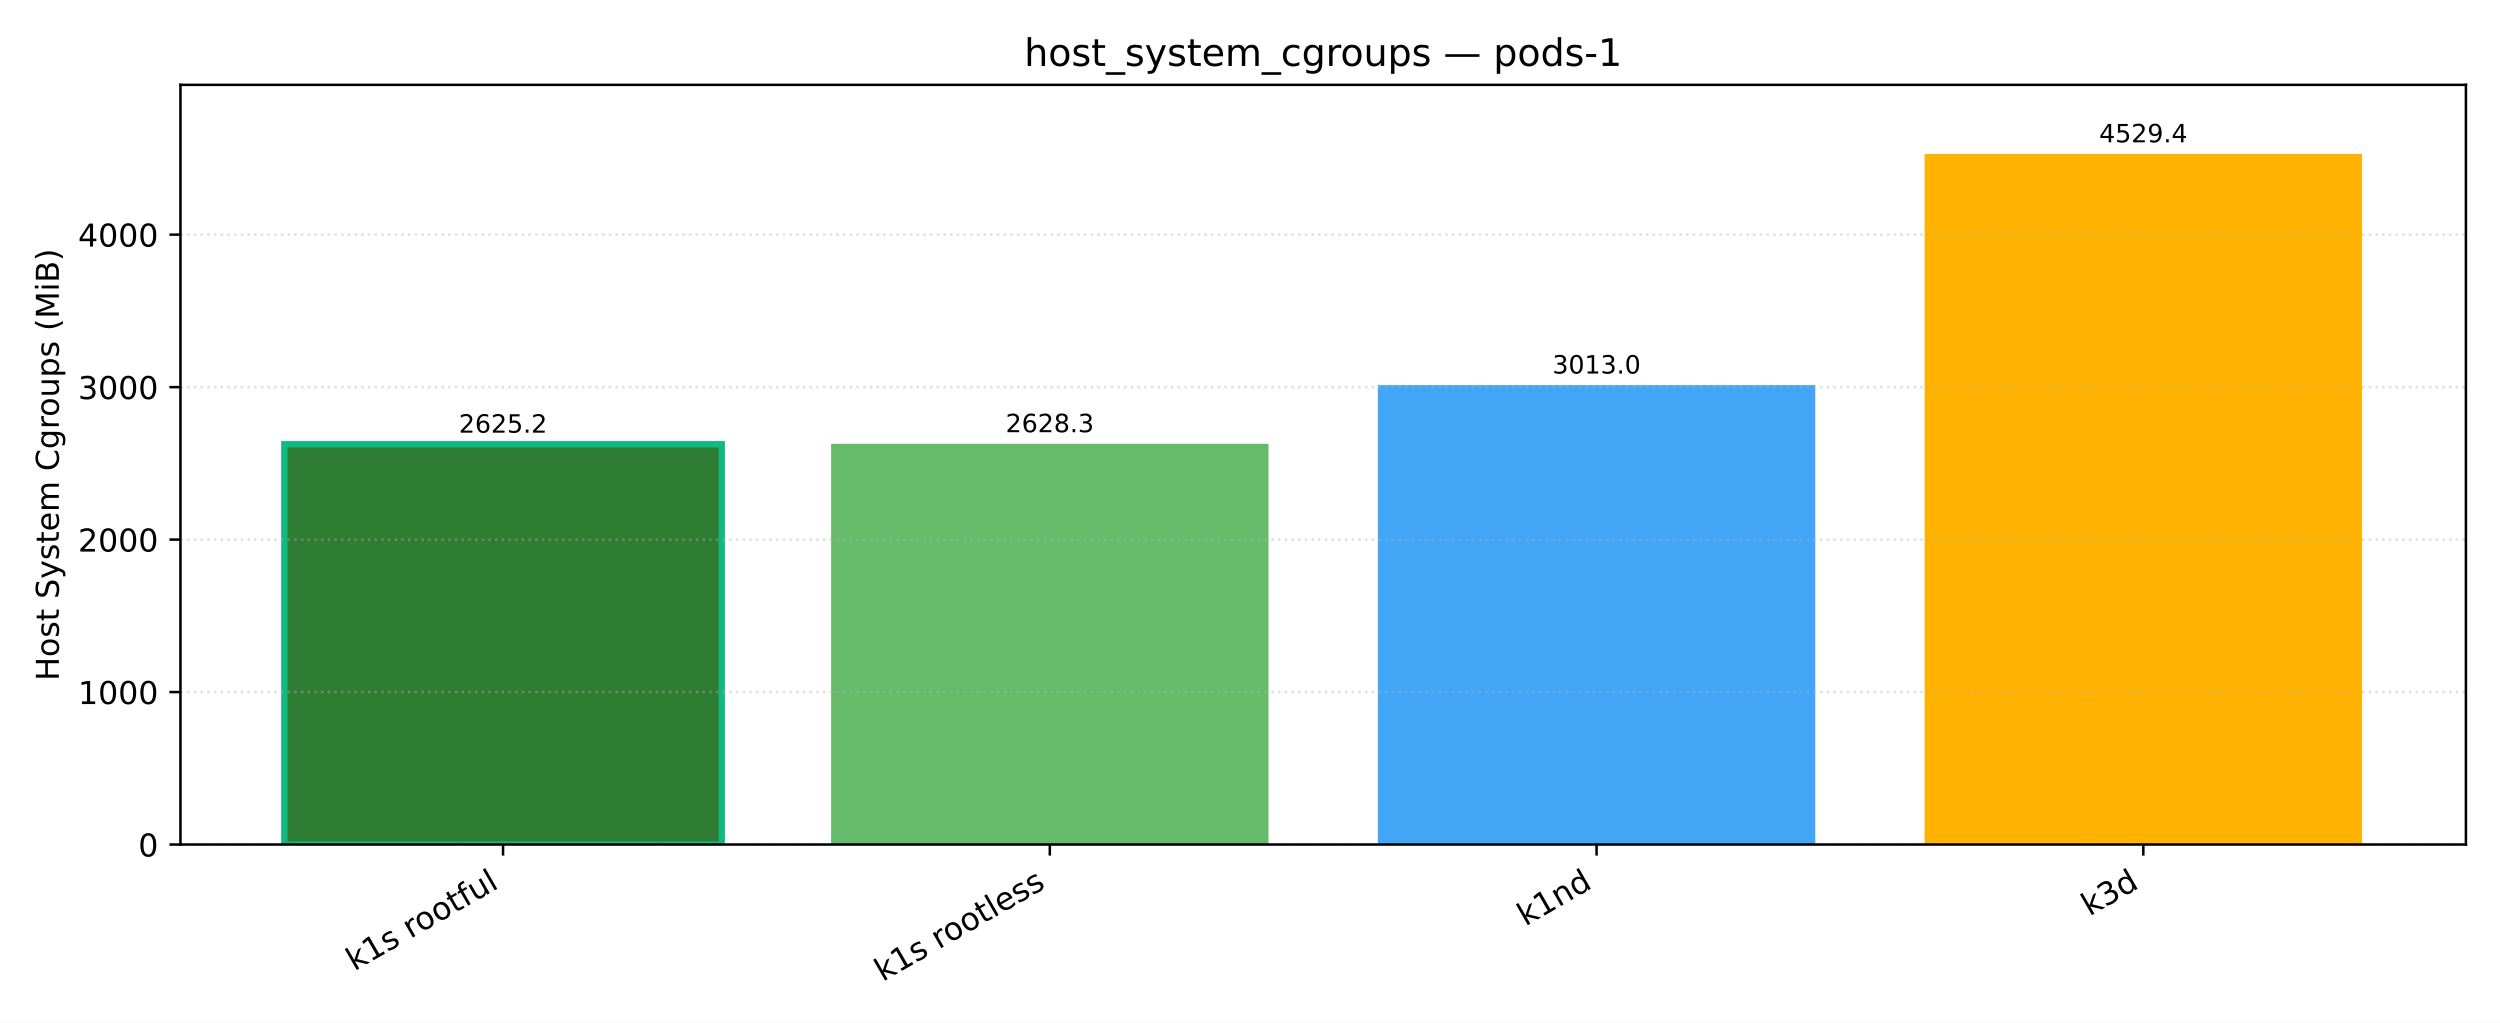
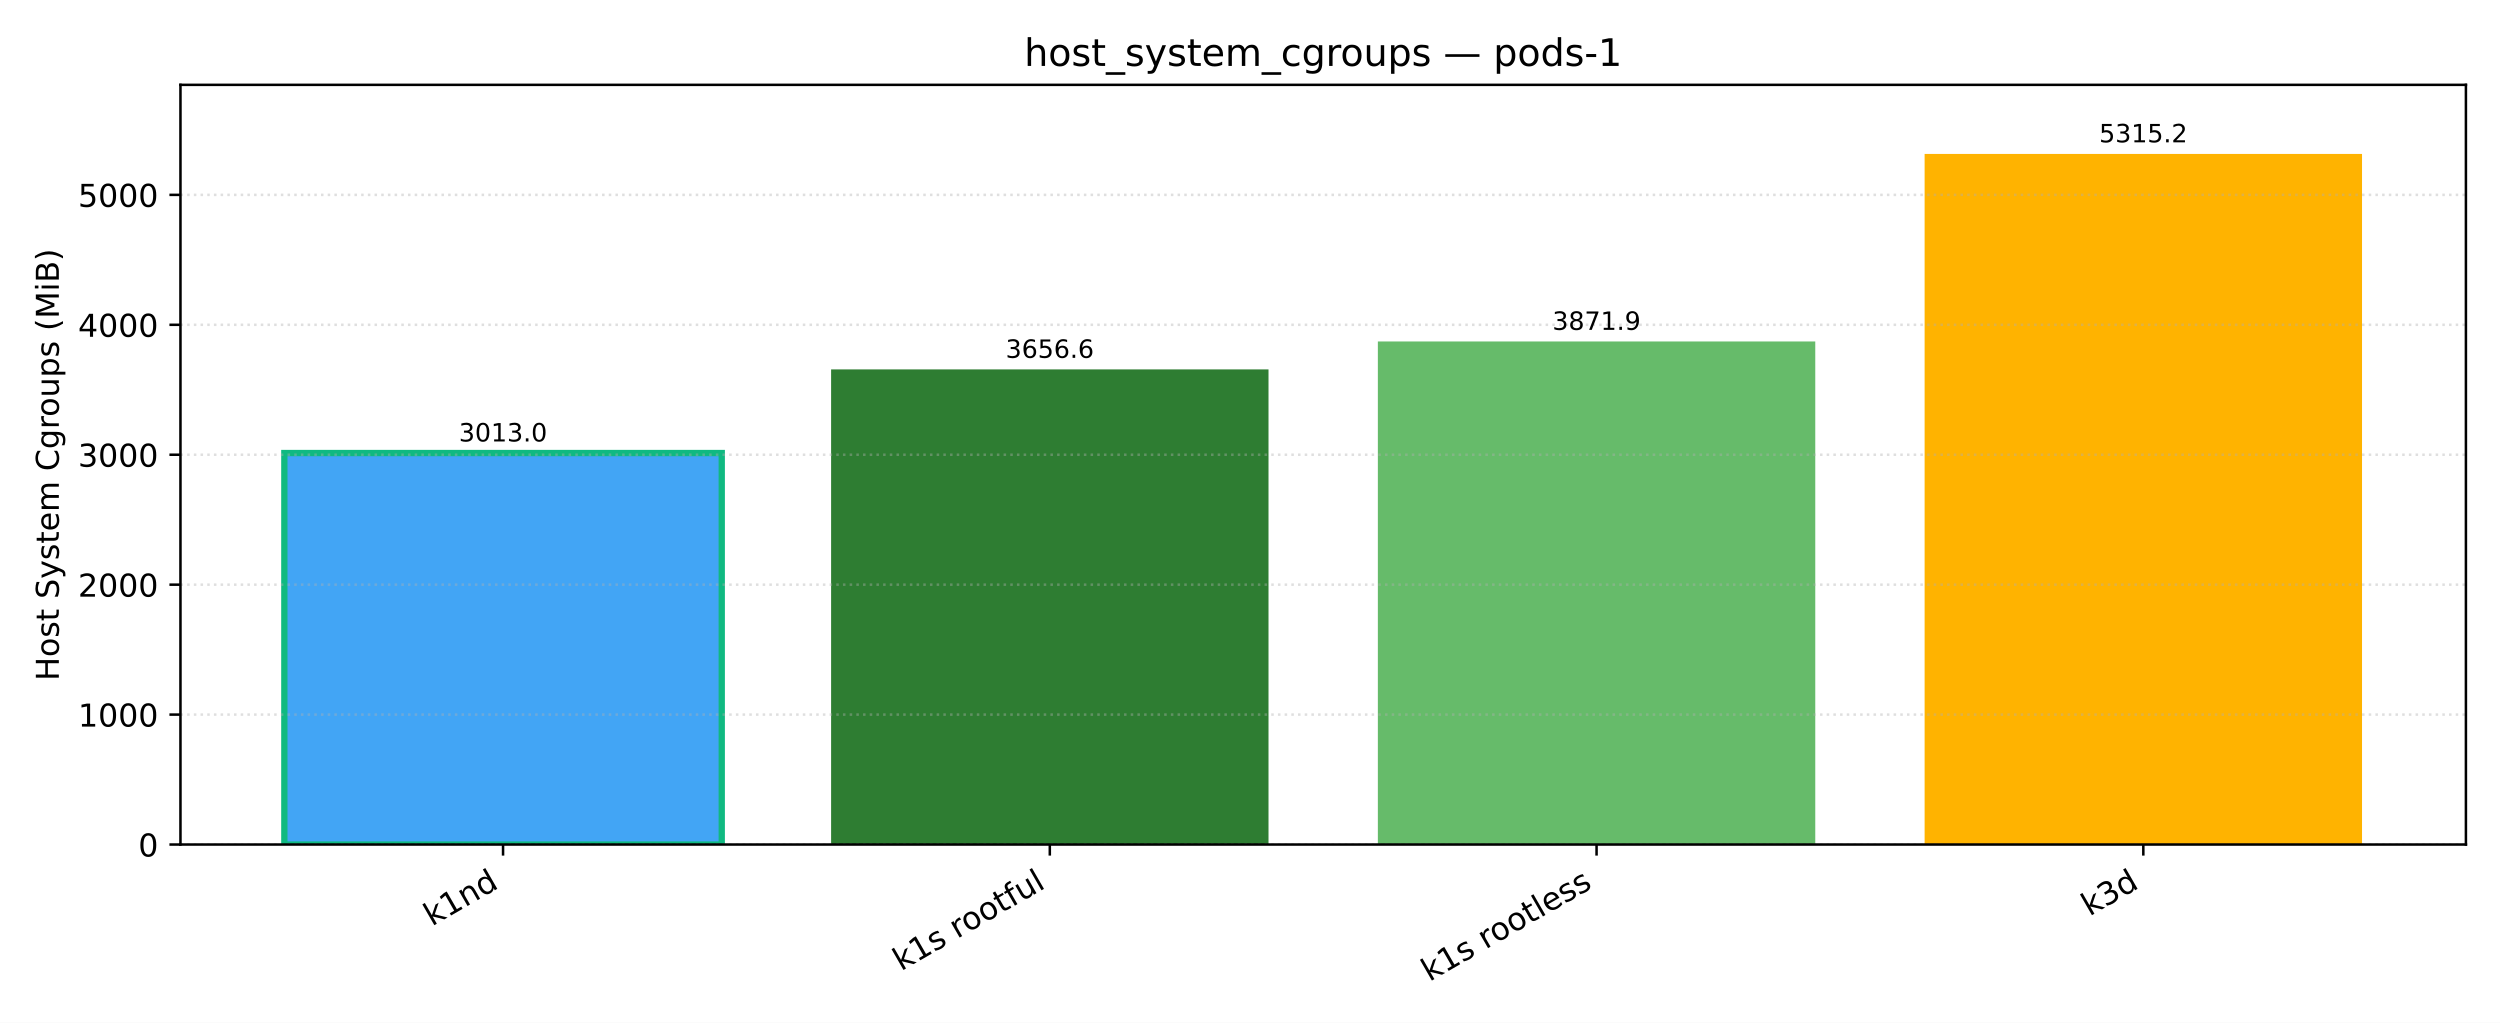
<svg xmlns="http://www.w3.org/2000/svg" xmlns:xlink="http://www.w3.org/1999/xlink" width="792pt" height="324pt" viewBox="0 0 792 324" version="1.1">
  <defs>
    <style type="text/css">*{stroke-linejoin: round; stroke-linecap: butt}</style>
  </defs>
  <g id="figure_1">
    <g id="patch_1">
      <path d="M 0 324  L 792 324  L 792 0  L 0 0  z " style="fill: #ffffff" />
    </g>
    <g id="axes_1">
      <g id="patch_2">
        <path d="M 57.17 267.545  L 781.2 267.545  L 781.2 26.88  L 57.17 26.88  z " style="fill: #ffffff" />
      </g>
      <g id="patch_3">
-         <path d="M 90.08 267.545  L 228.651 267.545  L 228.651 140.74  L 90.08 140.74  z " clip-path="url(#pc130ec7888)" style="fill: #2e7d32; stroke: #10b981; stroke-width: 2; stroke-linejoin: miter" />
+         <path d="M 90.08 267.545  L 228.651 267.545  L 228.651 143.522  L 90.08 143.522  z " clip-path="url(#p86b95790e3)" style="fill: #42a5f5; stroke: #10b981; stroke-width: 2; stroke-linejoin: miter" />
      </g>
      <g id="patch_4">
-         <path d="M 263.293 267.545  L 401.864 267.545  L 401.864 140.59  L 263.293 140.59  z " clip-path="url(#pc130ec7888)" style="fill: #66bb6a" />
+         <path d="M 263.293 267.545  L 401.864 267.545  L 401.864 117.031  L 263.293 117.031  z " clip-path="url(#p86b95790e3)" style="fill: #2e7d32" />
      </g>
      <g id="patch_5">
-         <path d="M 436.506 267.545  L 575.077 267.545  L 575.077 122.005  L 436.506 122.005  z " clip-path="url(#pc130ec7888)" style="fill: #42a5f5" />
+         <path d="M 436.506 267.545  L 575.077 267.545  L 575.077 108.17  L 436.506 108.17  z " clip-path="url(#p86b95790e3)" style="fill: #66bb6a" />
      </g>
      <g id="patch_6">
-         <path d="M 609.719 267.545  L 748.29 267.545  L 748.29 48.759  L 609.719 48.759  z " clip-path="url(#pc130ec7888)" style="fill: #ffb300" />
+         <path d="M 609.719 267.545  L 748.29 267.545  L 748.29 48.759  L 609.719 48.759  z " clip-path="url(#p86b95790e3)" style="fill: #ffb300" />
      </g>
      <g id="matplotlib.axis_1">
        <g id="xtick_1">
          <g id="line2d_1">
            <defs>
-               <path id="m2b2099a09c" d="M 0 0  L 0 3.5  " style="stroke: #000000; stroke-width: 0.8" />
+               <path id="m931695b531" d="M 0 0  L 0 3.5  " style="stroke: #000000; stroke-width: 0.8" />
            </defs>
            <g>
-               <use xlink:href="#m2b2099a09c" x="159.366" y="267.545" style="stroke: #000000; stroke-width: 0.8" />
+               <use xlink:href="#m931695b531" x="159.366" y="267.545" style="stroke: #000000; stroke-width: 0.8" />
            </g>
          </g>
          <g id="text_1">
-             <g transform="translate(112.2356 307.7361) rotate(-30) scale(0.1 -0.1)">
+             <g transform="translate(136.8145 293.5454) rotate(-30) scale(0.1 -0.1)">
              <defs>
                <path id="DejaVuSans-6b" d="M 581 4863  L 1159 4863  L 1159 1991  L 2875 3500  L 3609 3500  L 1753 1863  L 3688 0  L 2938 0  L 1159 1709  L 1159 0  L 581 0  L 581 4863  z " transform="scale(0.015625)" />
                <path id="DejaVuSans-31" d="M 794 531  L 1825 531  L 1825 4091  L 703 3866  L 703 4441  L 1819 4666  L 2450 4666  L 2450 531  L 3481 531  L 3481 0  L 794 0  L 794 531  z " transform="scale(0.015625)" />
+                 <path id="DejaVuSans-6e" d="M 3513 2113  L 3513 0  L 2938 0  L 2938 2094  Q 2938 2591 2744 2837  Q 2550 3084 2163 3084  Q 1697 3084 1428 2787  Q 1159 2491 1159 1978  L 1159 0  L 581 0  L 581 3500  L 1159 3500  L 1159 2956  Q 1366 3272 1645 3428  Q 1925 3584 2291 3584  Q 2894 3584 3203 3211  Q 3513 2838 3513 2113  z " transform="scale(0.015625)" />
+                 <path id="DejaVuSans-64" d="M 2906 2969  L 2906 4863  L 3481 4863  L 3481 0  L 2906 0  L 2906 525  Q 2725 213 2448 61  Q 2172 -91 1784 -91  Q 1150 -91 751 415  Q 353 922 353 1747  Q 353 2572 751 3078  Q 1150 3584 1784 3584  Q 2172 3584 2448 3432  Q 2725 3281 2906 2969  z M 947 1747  Q 947 1113 1208 752  Q 1469 391 1925 391  Q 2381 391 2643 752  Q 2906 1113 2906 1747  Q 2906 2381 2643 2742  Q 2381 3103 1925 3103  Q 1469 3103 1208 2742  Q 947 2381 947 1747  z " transform="scale(0.015625)" />
+               </defs>
+               <use xlink:href="#DejaVuSans-6b" />
+               <use xlink:href="#DejaVuSans-31" transform="translate(57.91016 0)" />
+               <use xlink:href="#DejaVuSans-6e" transform="translate(121.5332 0)" />
+               <use xlink:href="#DejaVuSans-64" transform="translate(184.9121 0)" />
+             </g>
+           </g>
+         </g>
+         <g id="xtick_2">
+           <g id="line2d_2">
+             <g>
+               <use xlink:href="#m931695b531" x="332.579" y="267.545" style="stroke: #000000; stroke-width: 0.8" />
+             </g>
+           </g>
+           <g id="text_2">
+             <g transform="translate(285.4486 307.7361) rotate(-30) scale(0.1 -0.1)">
+               <defs>
                <path id="DejaVuSans-73" d="M 2834 3397  L 2834 2853  Q 2591 2978 2328 3040  Q 2066 3103 1784 3103  Q 1356 3103 1142 2972  Q 928 2841 928 2578  Q 928 2378 1081 2264  Q 1234 2150 1697 2047  L 1894 2003  Q 2506 1872 2764 1633  Q 3022 1394 3022 966  Q 3022 478 2636 193  Q 2250 -91 1575 -91  Q 1294 -91 989 -36  Q 684 19 347 128  L 347 722  Q 666 556 975 473  Q 1284 391 1588 391  Q 1994 391 2212 530  Q 2431 669 2431 922  Q 2431 1156 2273 1281  Q 2116 1406 1581 1522  L 1381 1569  Q 847 1681 609 1914  Q 372 2147 372 2553  Q 372 3047 722 3315  Q 1072 3584 1716 3584  Q 2034 3584 2315 3537  Q 2597 3491 2834 3397  z " transform="scale(0.015625)" />
                <path id="DejaVuSans-20" transform="scale(0.015625)" />
                <path id="DejaVuSans-72" d="M 2631 2963  Q 2534 3019 2420 3045  Q 2306 3072 2169 3072  Q 1681 3072 1420 2755  Q 1159 2438 1159 1844  L 1159 0  L 581 0  L 581 3500  L 1159 3500  L 1159 2956  Q 1341 3275 1631 3429  Q 1922 3584 2338 3584  Q 2397 3584 2469 3576  Q 2541 3569 2628 3553  L 2631 2963  z " transform="scale(0.015625)" />
                <path id="DejaVuSans-6f" d="M 1959 3097  Q 1497 3097 1228 2736  Q 959 2375 959 1747  Q 959 1119 1226 758  Q 1494 397 1959 397  Q 2419 397 2687 759  Q 2956 1122 2956 1747  Q 2956 2369 2687 2733  Q 2419 3097 1959 3097  z M 1959 3584  Q 2709 3584 3137 3096  Q 3566 2609 3566 1747  Q 3566 888 3137 398  Q 2709 -91 1959 -91  Q 1206 -91 779 398  Q 353 888 353 1747  Q 353 2609 779 3096  Q 1206 3584 1959 3584  z " transform="scale(0.015625)" />
                <path id="DejaVuSans-74" d="M 1172 4494  L 1172 3500  L 2356 3500  L 2356 3053  L 1172 3053  L 1172 1153  Q 1172 725 1289 603  Q 1406 481 1766 481  L 2356 481  L 2356 0  L 1766 0  Q 1100 0 847 248  Q 594 497 594 1153  L 594 3053  L 172 3053  L 172 3500  L 594 3500  L 594 4494  L 1172 4494  z " transform="scale(0.015625)" />
                <path id="DejaVuSans-66" d="M 2375 4863  L 2375 4384  L 1825 4384  Q 1516 4384 1395 4259  Q 1275 4134 1275 3809  L 1275 3500  L 2222 3500  L 2222 3053  L 1275 3053  L 1275 0  L 697 0  L 697 3053  L 147 3053  L 147 3500  L 697 3500  L 697 3744  Q 697 4328 969 4595  Q 1241 4863 1831 4863  L 2375 4863  z " transform="scale(0.015625)" />
                <path id="DejaVuSans-75" d="M 544 1381  L 544 3500  L 1119 3500  L 1119 1403  Q 1119 906 1312 657  Q 1506 409 1894 409  Q 2359 409 2629 706  Q 2900 1003 2900 1516  L 2900 3500  L 3475 3500  L 3475 0  L 2900 0  L 2900 538  Q 2691 219 2414 64  Q 2138 -91 1772 -91  Q 1169 -91 856 284  Q 544 659 544 1381  z M 1991 3584  L 1991 3584  z " transform="scale(0.015625)" />
                <path id="DejaVuSans-6c" d="M 603 4863  L 1178 4863  L 1178 0  L 603 0  L 603 4863  z " transform="scale(0.015625)" />
              </defs>
              <use xlink:href="#DejaVuSans-6b" />
              <use xlink:href="#DejaVuSans-31" transform="translate(57.91016 0)" />
              <use xlink:href="#DejaVuSans-73" transform="translate(121.5332 0)" />
              <use xlink:href="#DejaVuSans-20" transform="translate(173.6328 0)" />
              <use xlink:href="#DejaVuSans-72" transform="translate(205.4199 0)" />
              <use xlink:href="#DejaVuSans-6f" transform="translate(244.2832 0)" />
              <use xlink:href="#DejaVuSans-6f" transform="translate(305.4648 0)" />
              <use xlink:href="#DejaVuSans-74" transform="translate(366.6465 0)" />
              <use xlink:href="#DejaVuSans-66" transform="translate(405.8555 0)" />
              <use xlink:href="#DejaVuSans-75" transform="translate(441.0605 0)" />
              <use xlink:href="#DejaVuSans-6c" transform="translate(504.4395 0)" />
            </g>
          </g>
        </g>
-         <g id="xtick_2">
-           <g id="line2d_2">
-             <g>
-               <use xlink:href="#m2b2099a09c" x="332.579" y="267.545" style="stroke: #000000; stroke-width: 0.8" />
-             </g>
-           </g>
-           <g id="text_2">
-             <g transform="translate(279.634 311.0931) rotate(-30) scale(0.1 -0.1)">
+         <g id="xtick_3">
+           <g id="line2d_3">
+             <g>
+               <use xlink:href="#m931695b531" x="505.791" y="267.545" style="stroke: #000000; stroke-width: 0.8" />
+             </g>
+           </g>
+           <g id="text_3">
+             <g transform="translate(452.8469 311.0931) rotate(-30) scale(0.1 -0.1)">
              <defs>
                <path id="DejaVuSans-65" d="M 3597 1894  L 3597 1613  L 953 1613  Q 991 1019 1311 708  Q 1631 397 2203 397  Q 2534 397 2845 478  Q 3156 559 3463 722  L 3463 178  Q 3153 47 2828 -22  Q 2503 -91 2169 -91  Q 1331 -91 842 396  Q 353 884 353 1716  Q 353 2575 817 3079  Q 1281 3584 2069 3584  Q 2775 3584 3186 3129  Q 3597 2675 3597 1894  z M 3022 2063  Q 3016 2534 2758 2815  Q 2500 3097 2075 3097  Q 1594 3097 1305 2825  Q 1016 2553 972 2059  L 3022 2063  z " transform="scale(0.015625)" />
              </defs>
              <use xlink:href="#DejaVuSans-6b" />
              <use xlink:href="#DejaVuSans-31" transform="translate(57.91016 0)" />
              <use xlink:href="#DejaVuSans-73" transform="translate(121.5332 0)" />
              <use xlink:href="#DejaVuSans-20" transform="translate(173.6328 0)" />
              <use xlink:href="#DejaVuSans-72" transform="translate(205.4199 0)" />
              <use xlink:href="#DejaVuSans-6f" transform="translate(244.2832 0)" />
              <use xlink:href="#DejaVuSans-6f" transform="translate(305.4648 0)" />
              <use xlink:href="#DejaVuSans-74" transform="translate(366.6465 0)" />
              <use xlink:href="#DejaVuSans-6c" transform="translate(405.8555 0)" />
              <use xlink:href="#DejaVuSans-65" transform="translate(433.6387 0)" />
              <use xlink:href="#DejaVuSans-73" transform="translate(495.1621 0)" />
              <use xlink:href="#DejaVuSans-73" transform="translate(547.2617 0)" />
            </g>
          </g>
        </g>
-         <g id="xtick_3">
-           <g id="line2d_3">
-             <g>
-               <use xlink:href="#m2b2099a09c" x="505.791" y="267.545" style="stroke: #000000; stroke-width: 0.8" />
-             </g>
-           </g>
-           <g id="text_3">
-             <g transform="translate(483.2404 293.5454) rotate(-30) scale(0.1 -0.1)">
-               <defs>
-                 <path id="DejaVuSans-6e" d="M 3513 2113  L 3513 0  L 2938 0  L 2938 2094  Q 2938 2591 2744 2837  Q 2550 3084 2163 3084  Q 1697 3084 1428 2787  Q 1159 2491 1159 1978  L 1159 0  L 581 0  L 581 3500  L 1159 3500  L 1159 2956  Q 1366 3272 1645 3428  Q 1925 3584 2291 3584  Q 2894 3584 3203 3211  Q 3513 2838 3513 2113  z " transform="scale(0.015625)" />
-                 <path id="DejaVuSans-64" d="M 2906 2969  L 2906 4863  L 3481 4863  L 3481 0  L 2906 0  L 2906 525  Q 2725 213 2448 61  Q 2172 -91 1784 -91  Q 1150 -91 751 415  Q 353 922 353 1747  Q 353 2572 751 3078  Q 1150 3584 1784 3584  Q 2172 3584 2448 3432  Q 2725 3281 2906 2969  z M 947 1747  Q 947 1113 1208 752  Q 1469 391 1925 391  Q 2381 391 2643 752  Q 2906 1113 2906 1747  Q 2906 2381 2643 2742  Q 2381 3103 1925 3103  Q 1469 3103 1208 2742  Q 947 2381 947 1747  z " transform="scale(0.015625)" />
-               </defs>
-               <use xlink:href="#DejaVuSans-6b" />
-               <use xlink:href="#DejaVuSans-31" transform="translate(57.91016 0)" />
-               <use xlink:href="#DejaVuSans-6e" transform="translate(121.5332 0)" />
-               <use xlink:href="#DejaVuSans-64" transform="translate(184.9121 0)" />
-             </g>
-           </g>
-         </g>
        <g id="xtick_4">
          <g id="line2d_4">
            <g>
-               <use xlink:href="#m2b2099a09c" x="679.004" y="267.545" style="stroke: #000000; stroke-width: 0.8" />
+               <use xlink:href="#m931695b531" x="679.004" y="267.545" style="stroke: #000000; stroke-width: 0.8" />
            </g>
          </g>
          <g id="text_4">
            <g transform="translate(661.9417 290.3767) rotate(-30) scale(0.1 -0.1)">
              <defs>
                <path id="DejaVuSans-33" d="M 2597 2516  Q 3050 2419 3304 2112  Q 3559 1806 3559 1356  Q 3559 666 3084 287  Q 2609 -91 1734 -91  Q 1441 -91 1130 -33  Q 819 25 488 141  L 488 750  Q 750 597 1062 519  Q 1375 441 1716 441  Q 2309 441 2620 675  Q 2931 909 2931 1356  Q 2931 1769 2642 2001  Q 2353 2234 1838 2234  L 1294 2234  L 1294 2753  L 1863 2753  Q 2328 2753 2575 2939  Q 2822 3125 2822 3475  Q 2822 3834 2567 4026  Q 2313 4219 1838 4219  Q 1578 4219 1281 4162  Q 984 4106 628 3988  L 628 4550  Q 988 4650 1302 4700  Q 1616 4750 1894 4750  Q 2613 4750 3031 4423  Q 3450 4097 3450 3541  Q 3450 3153 3228 2886  Q 3006 2619 2597 2516  z " transform="scale(0.015625)" />
              </defs>
              <use xlink:href="#DejaVuSans-6b" />
              <use xlink:href="#DejaVuSans-33" transform="translate(57.91016 0)" />
              <use xlink:href="#DejaVuSans-64" transform="translate(121.5332 0)" />
            </g>
          </g>
        </g>
      </g>
      <g id="matplotlib.axis_2">
        <g id="ytick_1">
          <g id="line2d_5">
-             <path d="M 57.17 267.545  L 781.2 267.545  " clip-path="url(#pc130ec7888)" style="fill: none; stroke-dasharray: 0.8,1.32; stroke-dashoffset: 0; stroke: #b0b0b0; stroke-opacity: 0.4; stroke-width: 0.8" />
+             <path d="M 57.17 267.545  L 781.2 267.545  " clip-path="url(#p86b95790e3)" style="fill: none; stroke-dasharray: 0.8,1.32; stroke-dashoffset: 0; stroke: #b0b0b0; stroke-opacity: 0.4; stroke-width: 0.8" />
          </g>
          <g id="line2d_6">
            <defs>
-               <path id="m030c474b30" d="M 0 0  L -3.5 0  " style="stroke: #000000; stroke-width: 0.8" />
+               <path id="m3ee2793f07" d="M 0 0  L -3.5 0  " style="stroke: #000000; stroke-width: 0.8" />
            </defs>
            <g>
-               <use xlink:href="#m030c474b30" x="57.17" y="267.545" style="stroke: #000000; stroke-width: 0.8" />
+               <use xlink:href="#m3ee2793f07" x="57.17" y="267.545" style="stroke: #000000; stroke-width: 0.8" />
            </g>
          </g>
          <g id="text_5">
            <g transform="translate(43.8075 271.3447) scale(0.1 -0.1)">
              <defs>
                <path id="DejaVuSans-30" d="M 2034 4250  Q 1547 4250 1301 3770  Q 1056 3291 1056 2328  Q 1056 1369 1301 889  Q 1547 409 2034 409  Q 2525 409 2770 889  Q 3016 1369 3016 2328  Q 3016 3291 2770 3770  Q 2525 4250 2034 4250  z M 2034 4750  Q 2819 4750 3233 4129  Q 3647 3509 3647 2328  Q 3647 1150 3233 529  Q 2819 -91 2034 -91  Q 1250 -91 836 529  Q 422 1150 422 2328  Q 422 3509 836 4129  Q 1250 4750 2034 4750  z " transform="scale(0.015625)" />
              </defs>
              <use xlink:href="#DejaVuSans-30" />
            </g>
          </g>
        </g>
        <g id="ytick_2">
          <g id="line2d_7">
-             <path d="M 57.17 219.242  L 781.2 219.242  " clip-path="url(#pc130ec7888)" style="fill: none; stroke-dasharray: 0.8,1.32; stroke-dashoffset: 0; stroke: #b0b0b0; stroke-opacity: 0.4; stroke-width: 0.8" />
+             <path d="M 57.17 226.383  L 781.2 226.383  " clip-path="url(#p86b95790e3)" style="fill: none; stroke-dasharray: 0.8,1.32; stroke-dashoffset: 0; stroke: #b0b0b0; stroke-opacity: 0.4; stroke-width: 0.8" />
          </g>
          <g id="line2d_8">
            <g>
-               <use xlink:href="#m030c474b30" x="57.17" y="219.242" style="stroke: #000000; stroke-width: 0.8" />
+               <use xlink:href="#m3ee2793f07" x="57.17" y="226.383" style="stroke: #000000; stroke-width: 0.8" />
            </g>
          </g>
          <g id="text_6">
-             <g transform="translate(24.72 223.0411) scale(0.1 -0.1)">
+             <g transform="translate(24.72 230.1822) scale(0.1 -0.1)">
              <use xlink:href="#DejaVuSans-31" />
              <use xlink:href="#DejaVuSans-30" transform="translate(63.62305 0)" />
              <use xlink:href="#DejaVuSans-30" transform="translate(127.2461 0)" />
              <use xlink:href="#DejaVuSans-30" transform="translate(190.8691 0)" />
            </g>
          </g>
        </g>
        <g id="ytick_3">
          <g id="line2d_9">
-             <path d="M 57.17 170.938  L 781.2 170.938  " clip-path="url(#pc130ec7888)" style="fill: none; stroke-dasharray: 0.8,1.32; stroke-dashoffset: 0; stroke: #b0b0b0; stroke-opacity: 0.4; stroke-width: 0.8" />
+             <path d="M 57.17 185.221  L 781.2 185.221  " clip-path="url(#p86b95790e3)" style="fill: none; stroke-dasharray: 0.8,1.32; stroke-dashoffset: 0; stroke: #b0b0b0; stroke-opacity: 0.4; stroke-width: 0.8" />
          </g>
          <g id="line2d_10">
            <g>
-               <use xlink:href="#m030c474b30" x="57.17" y="170.938" style="stroke: #000000; stroke-width: 0.8" />
+               <use xlink:href="#m3ee2793f07" x="57.17" y="185.221" style="stroke: #000000; stroke-width: 0.8" />
            </g>
          </g>
          <g id="text_7">
-             <g transform="translate(24.72 174.7375) scale(0.1 -0.1)">
+             <g transform="translate(24.72 189.0198) scale(0.1 -0.1)">
              <defs>
                <path id="DejaVuSans-32" d="M 1228 531  L 3431 531  L 3431 0  L 469 0  L 469 531  Q 828 903 1448 1529  Q 2069 2156 2228 2338  Q 2531 2678 2651 2914  Q 2772 3150 2772 3378  Q 2772 3750 2511 3984  Q 2250 4219 1831 4219  Q 1534 4219 1204 4116  Q 875 4013 500 3803  L 500 4441  Q 881 4594 1212 4672  Q 1544 4750 1819 4750  Q 2544 4750 2975 4387  Q 3406 4025 3406 3419  Q 3406 3131 3298 2873  Q 3191 2616 2906 2266  Q 2828 2175 2409 1742  Q 1991 1309 1228 531  z " transform="scale(0.015625)" />
              </defs>
              <use xlink:href="#DejaVuSans-32" />
              <use xlink:href="#DejaVuSans-30" transform="translate(63.62305 0)" />
              <use xlink:href="#DejaVuSans-30" transform="translate(127.2461 0)" />
              <use xlink:href="#DejaVuSans-30" transform="translate(190.8691 0)" />
            </g>
          </g>
        </g>
        <g id="ytick_4">
          <g id="line2d_11">
-             <path d="M 57.17 122.635  L 781.2 122.635  " clip-path="url(#pc130ec7888)" style="fill: none; stroke-dasharray: 0.8,1.32; stroke-dashoffset: 0; stroke: #b0b0b0; stroke-opacity: 0.4; stroke-width: 0.8" />
+             <path d="M 57.17 144.058  L 781.2 144.058  " clip-path="url(#p86b95790e3)" style="fill: none; stroke-dasharray: 0.8,1.32; stroke-dashoffset: 0; stroke: #b0b0b0; stroke-opacity: 0.4; stroke-width: 0.8" />
          </g>
          <g id="line2d_12">
            <g>
-               <use xlink:href="#m030c474b30" x="57.17" y="122.635" style="stroke: #000000; stroke-width: 0.8" />
+               <use xlink:href="#m3ee2793f07" x="57.17" y="144.058" style="stroke: #000000; stroke-width: 0.8" />
            </g>
          </g>
          <g id="text_8">
-             <g transform="translate(24.72 126.4339) scale(0.1 -0.1)">
+             <g transform="translate(24.72 147.8573) scale(0.1 -0.1)">
              <use xlink:href="#DejaVuSans-33" />
              <use xlink:href="#DejaVuSans-30" transform="translate(63.62305 0)" />
              <use xlink:href="#DejaVuSans-30" transform="translate(127.2461 0)" />
              <use xlink:href="#DejaVuSans-30" transform="translate(190.8691 0)" />
            </g>
          </g>
        </g>
        <g id="ytick_5">
          <g id="line2d_13">
-             <path d="M 57.17 74.331  L 781.2 74.331  " clip-path="url(#pc130ec7888)" style="fill: none; stroke-dasharray: 0.8,1.32; stroke-dashoffset: 0; stroke: #b0b0b0; stroke-opacity: 0.4; stroke-width: 0.8" />
+             <path d="M 57.17 102.896  L 781.2 102.896  " clip-path="url(#p86b95790e3)" style="fill: none; stroke-dasharray: 0.8,1.32; stroke-dashoffset: 0; stroke: #b0b0b0; stroke-opacity: 0.4; stroke-width: 0.8" />
          </g>
          <g id="line2d_14">
            <g>
-               <use xlink:href="#m030c474b30" x="57.17" y="74.331" style="stroke: #000000; stroke-width: 0.8" />
+               <use xlink:href="#m3ee2793f07" x="57.17" y="102.896" style="stroke: #000000; stroke-width: 0.8" />
            </g>
          </g>
          <g id="text_9">
-             <g transform="translate(24.72 78.13031) scale(0.1 -0.1)">
+             <g transform="translate(24.72 106.6949) scale(0.1 -0.1)">
              <defs>
                <path id="DejaVuSans-34" d="M 2419 4116  L 825 1625  L 2419 1625  L 2419 4116  z M 2253 4666  L 3047 4666  L 3047 1625  L 3713 1625  L 3713 1100  L 3047 1100  L 3047 0  L 2419 0  L 2419 1100  L 313 1100  L 313 1709  L 2253 4666  z " transform="scale(0.015625)" />
              </defs>
              <use xlink:href="#DejaVuSans-34" />
              <use xlink:href="#DejaVuSans-30" transform="translate(63.62305 0)" />
              <use xlink:href="#DejaVuSans-30" transform="translate(127.2461 0)" />
              <use xlink:href="#DejaVuSans-30" transform="translate(190.8691 0)" />
            </g>
          </g>
        </g>
-         <g id="text_10">
+         <g id="ytick_6">
+           <g id="line2d_15">
+             <path d="M 57.17 61.733  L 781.2 61.733  " clip-path="url(#p86b95790e3)" style="fill: none; stroke-dasharray: 0.8,1.32; stroke-dashoffset: 0; stroke: #b0b0b0; stroke-opacity: 0.4; stroke-width: 0.8" />
+           </g>
+           <g id="line2d_16">
+             <g>
+               <use xlink:href="#m3ee2793f07" x="57.17" y="61.733" style="stroke: #000000; stroke-width: 0.8" />
+             </g>
+           </g>
+           <g id="text_10">
+             <g transform="translate(24.72 65.53243) scale(0.1 -0.1)">
+               <defs>
+                 <path id="DejaVuSans-35" d="M 691 4666  L 3169 4666  L 3169 4134  L 1269 4134  L 1269 2991  Q 1406 3038 1543 3061  Q 1681 3084 1819 3084  Q 2600 3084 3056 2656  Q 3513 2228 3513 1497  Q 3513 744 3044 326  Q 2575 -91 1722 -91  Q 1428 -91 1123 -41  Q 819 9 494 109  L 494 744  Q 775 591 1075 516  Q 1375 441 1709 441  Q 2250 441 2565 725  Q 2881 1009 2881 1497  Q 2881 1984 2565 2268  Q 2250 2553 1709 2553  Q 1456 2553 1204 2497  Q 953 2441 691 2322  L 691 4666  z " transform="scale(0.015625)" />
+               </defs>
+               <use xlink:href="#DejaVuSans-35" />
+               <use xlink:href="#DejaVuSans-30" transform="translate(63.62305 0)" />
+               <use xlink:href="#DejaVuSans-30" transform="translate(127.2461 0)" />
+               <use xlink:href="#DejaVuSans-30" transform="translate(190.8691 0)" />
+             </g>
+           </g>
+         </g>
+         <g id="text_11">
          <g transform="translate(18.64031 215.6604) rotate(-90) scale(0.1 -0.1)">
            <defs>
              <path id="DejaVuSans-48" d="M 628 4666  L 1259 4666  L 1259 2753  L 3553 2753  L 3553 4666  L 4184 4666  L 4184 0  L 3553 0  L 3553 2222  L 1259 2222  L 1259 0  L 628 0  L 628 4666  z " transform="scale(0.015625)" />
              <path id="DejaVuSans-53" d="M 3425 4513  L 3425 3897  Q 3066 4069 2747 4153  Q 2428 4238 2131 4238  Q 1616 4238 1336 4038  Q 1056 3838 1056 3469  Q 1056 3159 1242 3001  Q 1428 2844 1947 2747  L 2328 2669  Q 3034 2534 3370 2195  Q 3706 1856 3706 1288  Q 3706 609 3251 259  Q 2797 -91 1919 -91  Q 1588 -91 1214 -16  Q 841 59 441 206  L 441 856  Q 825 641 1194 531  Q 1563 422 1919 422  Q 2459 422 2753 634  Q 3047 847 3047 1241  Q 3047 1584 2836 1778  Q 2625 1972 2144 2069  L 1759 2144  Q 1053 2284 737 2584  Q 422 2884 422 3419  Q 422 4038 858 4394  Q 1294 4750 2059 4750  Q 2388 4750 2728 4690  Q 3069 4631 3425 4513  z " transform="scale(0.015625)" />
              <path id="DejaVuSans-79" d="M 2059 -325  Q 1816 -950 1584 -1140  Q 1353 -1331 966 -1331  L 506 -1331  L 506 -850  L 844 -850  Q 1081 -850 1212 -737  Q 1344 -625 1503 -206  L 1606 56  L 191 3500  L 800 3500  L 1894 763  L 2988 3500  L 3597 3500  L 2059 -325  z " transform="scale(0.015625)" />
              <path id="DejaVuSans-6d" d="M 3328 2828  Q 3544 3216 3844 3400  Q 4144 3584 4550 3584  Q 5097 3584 5394 3201  Q 5691 2819 5691 2113  L 5691 0  L 5113 0  L 5113 2094  Q 5113 2597 4934 2840  Q 4756 3084 4391 3084  Q 3944 3084 3684 2787  Q 3425 2491 3425 1978  L 3425 0  L 2847 0  L 2847 2094  Q 2847 2600 2669 2842  Q 2491 3084 2119 3084  Q 1678 3084 1418 2786  Q 1159 2488 1159 1978  L 1159 0  L 581 0  L 581 3500  L 1159 3500  L 1159 2956  Q 1356 3278 1631 3431  Q 1906 3584 2284 3584  Q 2666 3584 2933 3390  Q 3200 3197 3328 2828  z " transform="scale(0.015625)" />
              <path id="DejaVuSans-43" d="M 4122 4306  L 4122 3641  Q 3803 3938 3442 4084  Q 3081 4231 2675 4231  Q 1875 4231 1450 3742  Q 1025 3253 1025 2328  Q 1025 1406 1450 917  Q 1875 428 2675 428  Q 3081 428 3442 575  Q 3803 722 4122 1019  L 4122 359  Q 3791 134 3420 21  Q 3050 -91 2638 -91  Q 1578 -91 968 557  Q 359 1206 359 2328  Q 359 3453 968 4101  Q 1578 4750 2638 4750  Q 3056 4750 3426 4639  Q 3797 4528 4122 4306  z " transform="scale(0.015625)" />
              <path id="DejaVuSans-67" d="M 2906 1791  Q 2906 2416 2648 2759  Q 2391 3103 1925 3103  Q 1463 3103 1205 2759  Q 947 2416 947 1791  Q 947 1169 1205 825  Q 1463 481 1925 481  Q 2391 481 2648 825  Q 2906 1169 2906 1791  z M 3481 434  Q 3481 -459 3084 -895  Q 2688 -1331 1869 -1331  Q 1566 -1331 1297 -1286  Q 1028 -1241 775 -1147  L 775 -588  Q 1028 -725 1275 -790  Q 1522 -856 1778 -856  Q 2344 -856 2625 -561  Q 2906 -266 2906 331  L 2906 616  Q 2728 306 2450 153  Q 2172 0 1784 0  Q 1141 0 747 490  Q 353 981 353 1791  Q 353 2603 747 3093  Q 1141 3584 1784 3584  Q 2172 3584 2450 3431  Q 2728 3278 2906 2969  L 2906 3500  L 3481 3500  L 3481 434  z " transform="scale(0.015625)" />
              <path id="DejaVuSans-70" d="M 1159 525  L 1159 -1331  L 581 -1331  L 581 3500  L 1159 3500  L 1159 2969  Q 1341 3281 1617 3432  Q 1894 3584 2278 3584  Q 2916 3584 3314 3078  Q 3713 2572 3713 1747  Q 3713 922 3314 415  Q 2916 -91 2278 -91  Q 1894 -91 1617 61  Q 1341 213 1159 525  z M 3116 1747  Q 3116 2381 2855 2742  Q 2594 3103 2138 3103  Q 1681 3103 1420 2742  Q 1159 2381 1159 1747  Q 1159 1113 1420 752  Q 1681 391 2138 391  Q 2594 391 2855 752  Q 3116 1113 3116 1747  z " transform="scale(0.015625)" />
              <path id="DejaVuSans-28" d="M 1984 4856  Q 1566 4138 1362 3434  Q 1159 2731 1159 2009  Q 1159 1288 1364 580  Q 1569 -128 1984 -844  L 1484 -844  Q 1016 -109 783 600  Q 550 1309 550 2009  Q 550 2706 781 3412  Q 1013 4119 1484 4856  L 1984 4856  z " transform="scale(0.015625)" />
              <path id="DejaVuSans-4d" d="M 628 4666  L 1569 4666  L 2759 1491  L 3956 4666  L 4897 4666  L 4897 0  L 4281 0  L 4281 4097  L 3078 897  L 2444 897  L 1241 4097  L 1241 0  L 628 0  L 628 4666  z " transform="scale(0.015625)" />
              <path id="DejaVuSans-69" d="M 603 3500  L 1178 3500  L 1178 0  L 603 0  L 603 3500  z M 603 4863  L 1178 4863  L 1178 4134  L 603 4134  L 603 4863  z " transform="scale(0.015625)" />
              <path id="DejaVuSans-42" d="M 1259 2228  L 1259 519  L 2272 519  Q 2781 519 3026 730  Q 3272 941 3272 1375  Q 3272 1813 3026 2020  Q 2781 2228 2272 2228  L 1259 2228  z M 1259 4147  L 1259 2741  L 2194 2741  Q 2656 2741 2882 2914  Q 3109 3088 3109 3444  Q 3109 3797 2882 3972  Q 2656 4147 2194 4147  L 1259 4147  z M 628 4666  L 2241 4666  Q 2963 4666 3353 4366  Q 3744 4066 3744 3513  Q 3744 3084 3544 2831  Q 3344 2578 2956 2516  Q 3422 2416 3680 2098  Q 3938 1781 3938 1306  Q 3938 681 3513 340  Q 3088 0 2303 0  L 628 0  L 628 4666  z " transform="scale(0.015625)" />
              <path id="DejaVuSans-29" d="M 513 4856  L 1013 4856  Q 1481 4119 1714 3412  Q 1947 2706 1947 2009  Q 1947 1309 1714 600  Q 1481 -109 1013 -844  L 513 -844  Q 928 -128 1133 580  Q 1338 1288 1338 2009  Q 1338 2731 1133 3434  Q 928 4138 513 4856  z " transform="scale(0.015625)" />
            </defs>
            <use xlink:href="#DejaVuSans-48" />
            <use xlink:href="#DejaVuSans-6f" transform="translate(75.19531 0)" />
            <use xlink:href="#DejaVuSans-73" transform="translate(136.377 0)" />
            <use xlink:href="#DejaVuSans-74" transform="translate(188.4766 0)" />
            <use xlink:href="#DejaVuSans-20" transform="translate(227.6855 0)" />
            <use xlink:href="#DejaVuSans-53" transform="translate(259.4727 0)" />
            <use xlink:href="#DejaVuSans-79" transform="translate(322.9492 0)" />
            <use xlink:href="#DejaVuSans-73" transform="translate(382.1289 0)" />
            <use xlink:href="#DejaVuSans-74" transform="translate(434.2285 0)" />
            <use xlink:href="#DejaVuSans-65" transform="translate(473.4375 0)" />
            <use xlink:href="#DejaVuSans-6d" transform="translate(534.9609 0)" />
            <use xlink:href="#DejaVuSans-20" transform="translate(632.373 0)" />
            <use xlink:href="#DejaVuSans-43" transform="translate(664.1602 0)" />
            <use xlink:href="#DejaVuSans-67" transform="translate(733.9844 0)" />
            <use xlink:href="#DejaVuSans-72" transform="translate(797.4609 0)" />
            <use xlink:href="#DejaVuSans-6f" transform="translate(836.3242 0)" />
            <use xlink:href="#DejaVuSans-75" transform="translate(897.5059 0)" />
            <use xlink:href="#DejaVuSans-70" transform="translate(960.8848 0)" />
            <use xlink:href="#DejaVuSans-73" transform="translate(1024.361 0)" />
            <use xlink:href="#DejaVuSans-20" transform="translate(1076.461 0)" />
            <use xlink:href="#DejaVuSans-28" transform="translate(1108.248 0)" />
            <use xlink:href="#DejaVuSans-4d" transform="translate(1147.262 0)" />
            <use xlink:href="#DejaVuSans-69" transform="translate(1233.541 0)" />
            <use xlink:href="#DejaVuSans-42" transform="translate(1261.324 0)" />
            <use xlink:href="#DejaVuSans-29" transform="translate(1329.928 0)" />
          </g>
        </g>
      </g>
      <g id="patch_7">
        <path d="M 57.17 267.545  L 57.17 26.88  " style="fill: none; stroke: #000000; stroke-width: 0.8; stroke-linejoin: miter; stroke-linecap: square" />
      </g>
      <g id="patch_8">
        <path d="M 781.2 267.545  L 781.2 26.88  " style="fill: none; stroke: #000000; stroke-width: 0.8; stroke-linejoin: miter; stroke-linecap: square" />
      </g>
      <g id="patch_9">
        <path d="M 57.17 267.545  L 781.2 267.545  " style="fill: none; stroke: #000000; stroke-width: 0.8; stroke-linejoin: miter; stroke-linecap: square" />
      </g>
      <g id="patch_10">
        <path d="M 57.17 26.88  L 781.2 26.88  " style="fill: none; stroke: #000000; stroke-width: 0.8; stroke-linejoin: miter; stroke-linecap: square" />
      </g>
-       <g id="text_11">
-         <g transform="translate(145.3694 137.0759) scale(0.08 -0.08)">
+       <g id="text_12">
+         <g transform="translate(145.3694 139.8581) scale(0.08 -0.08)">
          <defs>
-             <path id="DejaVuSans-36" d="M 2113 2584  Q 1688 2584 1439 2293  Q 1191 2003 1191 1497  Q 1191 994 1439 701  Q 1688 409 2113 409  Q 2538 409 2786 701  Q 3034 994 3034 1497  Q 3034 2003 2786 2293  Q 2538 2584 2113 2584  z M 3366 4563  L 3366 3988  Q 3128 4100 2886 4159  Q 2644 4219 2406 4219  Q 1781 4219 1451 3797  Q 1122 3375 1075 2522  Q 1259 2794 1537 2939  Q 1816 3084 2150 3084  Q 2853 3084 3261 2657  Q 3669 2231 3669 1497  Q 3669 778 3244 343  Q 2819 -91 2113 -91  Q 1303 -91 875 529  Q 447 1150 447 2328  Q 447 3434 972 4092  Q 1497 4750 2381 4750  Q 2619 4750 2861 4703  Q 3103 4656 3366 4563  z " transform="scale(0.015625)" />
-             <path id="DejaVuSans-35" d="M 691 4666  L 3169 4666  L 3169 4134  L 1269 4134  L 1269 2991  Q 1406 3038 1543 3061  Q 1681 3084 1819 3084  Q 2600 3084 3056 2656  Q 3513 2228 3513 1497  Q 3513 744 3044 326  Q 2575 -91 1722 -91  Q 1428 -91 1123 -41  Q 819 9 494 109  L 494 744  Q 775 591 1075 516  Q 1375 441 1709 441  Q 2250 441 2565 725  Q 2881 1009 2881 1497  Q 2881 1984 2565 2268  Q 2250 2553 1709 2553  Q 1456 2553 1204 2497  Q 953 2441 691 2322  L 691 4666  z " transform="scale(0.015625)" />
            <path id="DejaVuSans-2e" d="M 684 794  L 1344 794  L 1344 0  L 684 0  L 684 794  z " transform="scale(0.015625)" />
          </defs>
-           <use xlink:href="#DejaVuSans-32" />
-           <use xlink:href="#DejaVuSans-36" transform="translate(63.62305 0)" />
-           <use xlink:href="#DejaVuSans-32" transform="translate(127.2461 0)" />
-           <use xlink:href="#DejaVuSans-35" transform="translate(190.8691 0)" />
-           <use xlink:href="#DejaVuSans-2e" transform="translate(254.4922 0)" />
-           <use xlink:href="#DejaVuSans-32" transform="translate(286.2793 0)" />
-         </g>
-       </g>
-       <g id="text_12">
-         <g transform="translate(318.5823 136.9265) scale(0.08 -0.08)">
-           <defs>
-             <path id="DejaVuSans-38" d="M 2034 2216  Q 1584 2216 1326 1975  Q 1069 1734 1069 1313  Q 1069 891 1326 650  Q 1584 409 2034 409  Q 2484 409 2743 651  Q 3003 894 3003 1313  Q 3003 1734 2745 1975  Q 2488 2216 2034 2216  z M 1403 2484  Q 997 2584 770 2862  Q 544 3141 544 3541  Q 544 4100 942 4425  Q 1341 4750 2034 4750  Q 2731 4750 3128 4425  Q 3525 4100 3525 3541  Q 3525 3141 3298 2862  Q 3072 2584 2669 2484  Q 3125 2378 3379 2068  Q 3634 1759 3634 1313  Q 3634 634 3220 271  Q 2806 -91 2034 -91  Q 1263 -91 848 271  Q 434 634 434 1313  Q 434 1759 690 2068  Q 947 2378 1403 2484  z M 1172 3481  Q 1172 3119 1398 2916  Q 1625 2713 2034 2713  Q 2441 2713 2670 2916  Q 2900 3119 2900 3481  Q 2900 3844 2670 4047  Q 2441 4250 2034 4250  Q 1625 4250 1398 4047  Q 1172 3844 1172 3481  z " transform="scale(0.015625)" />
-           </defs>
-           <use xlink:href="#DejaVuSans-32" />
-           <use xlink:href="#DejaVuSans-36" transform="translate(63.62305 0)" />
-           <use xlink:href="#DejaVuSans-32" transform="translate(127.2461 0)" />
-           <use xlink:href="#DejaVuSans-38" transform="translate(190.8691 0)" />
-           <use xlink:href="#DejaVuSans-2e" transform="translate(254.4922 0)" />
-           <use xlink:href="#DejaVuSans-33" transform="translate(286.2793 0)" />
-         </g>
-       </g>
-       <g id="text_13">
-         <g transform="translate(491.7952 118.3417) scale(0.08 -0.08)">
          <use xlink:href="#DejaVuSans-33" />
          <use xlink:href="#DejaVuSans-30" transform="translate(63.62305 0)" />
          <use xlink:href="#DejaVuSans-31" transform="translate(127.2461 0)" />
          <use xlink:href="#DejaVuSans-33" transform="translate(190.8691 0)" />
          <use xlink:href="#DejaVuSans-2e" transform="translate(254.4922 0)" />
          <use xlink:href="#DejaVuSans-30" transform="translate(286.2793 0)" />
        </g>
      </g>
+       <g id="text_13">
+         <g transform="translate(318.5823 113.3675) scale(0.08 -0.08)">
+           <defs>
+             <path id="DejaVuSans-36" d="M 2113 2584  Q 1688 2584 1439 2293  Q 1191 2003 1191 1497  Q 1191 994 1439 701  Q 1688 409 2113 409  Q 2538 409 2786 701  Q 3034 994 3034 1497  Q 3034 2003 2786 2293  Q 2538 2584 2113 2584  z M 3366 4563  L 3366 3988  Q 3128 4100 2886 4159  Q 2644 4219 2406 4219  Q 1781 4219 1451 3797  Q 1122 3375 1075 2522  Q 1259 2794 1537 2939  Q 1816 3084 2150 3084  Q 2853 3084 3261 2657  Q 3669 2231 3669 1497  Q 3669 778 3244 343  Q 2819 -91 2113 -91  Q 1303 -91 875 529  Q 447 1150 447 2328  Q 447 3434 972 4092  Q 1497 4750 2381 4750  Q 2619 4750 2861 4703  Q 3103 4656 3366 4563  z " transform="scale(0.015625)" />
+           </defs>
+           <use xlink:href="#DejaVuSans-33" />
+           <use xlink:href="#DejaVuSans-36" transform="translate(63.62305 0)" />
+           <use xlink:href="#DejaVuSans-35" transform="translate(127.2461 0)" />
+           <use xlink:href="#DejaVuSans-36" transform="translate(190.8691 0)" />
+           <use xlink:href="#DejaVuSans-2e" transform="translate(254.4922 0)" />
+           <use xlink:href="#DejaVuSans-36" transform="translate(286.2793 0)" />
+         </g>
+       </g>
      <g id="text_14">
-         <g transform="translate(665.0081 45.09493) scale(0.08 -0.08)">
+         <g transform="translate(491.7952 104.5065) scale(0.08 -0.08)">
          <defs>
+             <path id="DejaVuSans-38" d="M 2034 2216  Q 1584 2216 1326 1975  Q 1069 1734 1069 1313  Q 1069 891 1326 650  Q 1584 409 2034 409  Q 2484 409 2743 651  Q 3003 894 3003 1313  Q 3003 1734 2745 1975  Q 2488 2216 2034 2216  z M 1403 2484  Q 997 2584 770 2862  Q 544 3141 544 3541  Q 544 4100 942 4425  Q 1341 4750 2034 4750  Q 2731 4750 3128 4425  Q 3525 4100 3525 3541  Q 3525 3141 3298 2862  Q 3072 2584 2669 2484  Q 3125 2378 3379 2068  Q 3634 1759 3634 1313  Q 3634 634 3220 271  Q 2806 -91 2034 -91  Q 1263 -91 848 271  Q 434 634 434 1313  Q 434 1759 690 2068  Q 947 2378 1403 2484  z M 1172 3481  Q 1172 3119 1398 2916  Q 1625 2713 2034 2713  Q 2441 2713 2670 2916  Q 2900 3119 2900 3481  Q 2900 3844 2670 4047  Q 2441 4250 2034 4250  Q 1625 4250 1398 4047  Q 1172 3844 1172 3481  z " transform="scale(0.015625)" />
+             <path id="DejaVuSans-37" d="M 525 4666  L 3525 4666  L 3525 4397  L 1831 0  L 1172 0  L 2766 4134  L 525 4134  L 525 4666  z " transform="scale(0.015625)" />
            <path id="DejaVuSans-39" d="M 703 97  L 703 672  Q 941 559 1184 500  Q 1428 441 1663 441  Q 2288 441 2617 861  Q 2947 1281 2994 2138  Q 2813 1869 2534 1725  Q 2256 1581 1919 1581  Q 1219 1581 811 2004  Q 403 2428 403 3163  Q 403 3881 828 4315  Q 1253 4750 1959 4750  Q 2769 4750 3195 4129  Q 3622 3509 3622 2328  Q 3622 1225 3098 567  Q 2575 -91 1691 -91  Q 1453 -91 1209 -44  Q 966 3 703 97  z M 1959 2075  Q 2384 2075 2632 2365  Q 2881 2656 2881 3163  Q 2881 3666 2632 3958  Q 2384 4250 1959 4250  Q 1534 4250 1286 3958  Q 1038 3666 1038 3163  Q 1038 2656 1286 2365  Q 1534 2075 1959 2075  z " transform="scale(0.015625)" />
          </defs>
-           <use xlink:href="#DejaVuSans-34" />
-           <use xlink:href="#DejaVuSans-35" transform="translate(63.62305 0)" />
-           <use xlink:href="#DejaVuSans-32" transform="translate(127.2461 0)" />
-           <use xlink:href="#DejaVuSans-39" transform="translate(190.8691 0)" />
+           <use xlink:href="#DejaVuSans-33" />
+           <use xlink:href="#DejaVuSans-38" transform="translate(63.62305 0)" />
+           <use xlink:href="#DejaVuSans-37" transform="translate(127.2461 0)" />
+           <use xlink:href="#DejaVuSans-31" transform="translate(190.8691 0)" />
          <use xlink:href="#DejaVuSans-2e" transform="translate(254.4922 0)" />
-           <use xlink:href="#DejaVuSans-34" transform="translate(286.2793 0)" />
+           <use xlink:href="#DejaVuSans-39" transform="translate(286.2793 0)" />
        </g>
      </g>
      <g id="text_15">
+         <g transform="translate(665.0081 45.09493) scale(0.08 -0.08)">
+           <use xlink:href="#DejaVuSans-35" />
+           <use xlink:href="#DejaVuSans-33" transform="translate(63.62305 0)" />
+           <use xlink:href="#DejaVuSans-31" transform="translate(127.2461 0)" />
+           <use xlink:href="#DejaVuSans-35" transform="translate(190.8691 0)" />
+           <use xlink:href="#DejaVuSans-2e" transform="translate(254.4922 0)" />
+           <use xlink:href="#DejaVuSans-32" transform="translate(286.2793 0)" />
+         </g>
+       </g>
+       <g id="text_16">
        <g transform="translate(324.4834 20.88) scale(0.12 -0.12)">
          <defs>
            <path id="DejaVuSans-68" d="M 3513 2113  L 3513 0  L 2938 0  L 2938 2094  Q 2938 2591 2744 2837  Q 2550 3084 2163 3084  Q 1697 3084 1428 2787  Q 1159 2491 1159 1978  L 1159 0  L 581 0  L 581 4863  L 1159 4863  L 1159 2956  Q 1366 3272 1645 3428  Q 1925 3584 2291 3584  Q 2894 3584 3203 3211  Q 3513 2838 3513 2113  z " transform="scale(0.015625)" />
            <path id="DejaVuSans-5f" d="M 3263 -1063  L 3263 -1509  L -63 -1509  L -63 -1063  L 3263 -1063  z " transform="scale(0.015625)" />
            <path id="DejaVuSans-63" d="M 3122 3366  L 3122 2828  Q 2878 2963 2633 3030  Q 2388 3097 2138 3097  Q 1578 3097 1268 2742  Q 959 2388 959 1747  Q 959 1106 1268 751  Q 1578 397 2138 397  Q 2388 397 2633 464  Q 2878 531 3122 666  L 3122 134  Q 2881 22 2623 -34  Q 2366 -91 2075 -91  Q 1284 -91 818 406  Q 353 903 353 1747  Q 353 2603 823 3093  Q 1294 3584 2113 3584  Q 2378 3584 2631 3529  Q 2884 3475 3122 3366  z " transform="scale(0.015625)" />
            <path id="DejaVuSans-2014" d="M 313 1978  L 6088 1978  L 6088 1528  L 313 1528  L 313 1978  z " transform="scale(0.015625)" />
            <path id="DejaVuSans-2d" d="M 313 2009  L 1997 2009  L 1997 1497  L 313 1497  L 313 2009  z " transform="scale(0.015625)" />
          </defs>
          <use xlink:href="#DejaVuSans-68" />
          <use xlink:href="#DejaVuSans-6f" transform="translate(63.37891 0)" />
          <use xlink:href="#DejaVuSans-73" transform="translate(124.5605 0)" />
          <use xlink:href="#DejaVuSans-74" transform="translate(176.6602 0)" />
          <use xlink:href="#DejaVuSans-5f" transform="translate(215.8691 0)" />
          <use xlink:href="#DejaVuSans-73" transform="translate(265.8691 0)" />
          <use xlink:href="#DejaVuSans-79" transform="translate(317.9688 0)" />
          <use xlink:href="#DejaVuSans-73" transform="translate(377.1484 0)" />
          <use xlink:href="#DejaVuSans-74" transform="translate(429.248 0)" />
          <use xlink:href="#DejaVuSans-65" transform="translate(468.457 0)" />
          <use xlink:href="#DejaVuSans-6d" transform="translate(529.9805 0)" />
          <use xlink:href="#DejaVuSans-5f" transform="translate(627.3926 0)" />
          <use xlink:href="#DejaVuSans-63" transform="translate(677.3926 0)" />
          <use xlink:href="#DejaVuSans-67" transform="translate(732.373 0)" />
          <use xlink:href="#DejaVuSans-72" transform="translate(795.8496 0)" />
          <use xlink:href="#DejaVuSans-6f" transform="translate(834.7129 0)" />
          <use xlink:href="#DejaVuSans-75" transform="translate(895.8945 0)" />
          <use xlink:href="#DejaVuSans-70" transform="translate(959.2734 0)" />
          <use xlink:href="#DejaVuSans-73" transform="translate(1022.75 0)" />
          <use xlink:href="#DejaVuSans-20" transform="translate(1074.85 0)" />
          <use xlink:href="#DejaVuSans-2014" transform="translate(1106.637 0)" />
          <use xlink:href="#DejaVuSans-20" transform="translate(1206.637 0)" />
          <use xlink:href="#DejaVuSans-70" transform="translate(1238.424 0)" />
          <use xlink:href="#DejaVuSans-6f" transform="translate(1301.9 0)" />
          <use xlink:href="#DejaVuSans-64" transform="translate(1363.082 0)" />
          <use xlink:href="#DejaVuSans-73" transform="translate(1426.559 0)" />
          <use xlink:href="#DejaVuSans-2d" transform="translate(1478.658 0)" />
          <use xlink:href="#DejaVuSans-31" transform="translate(1514.742 0)" />
        </g>
      </g>
    </g>
  </g>
  <defs>
-     <clipPath id="pc130ec7888">
+     <clipPath id="p86b95790e3">
      <rect x="57.17" y="26.88" width="724.03" height="240.665" />
    </clipPath>
  </defs>
</svg>
